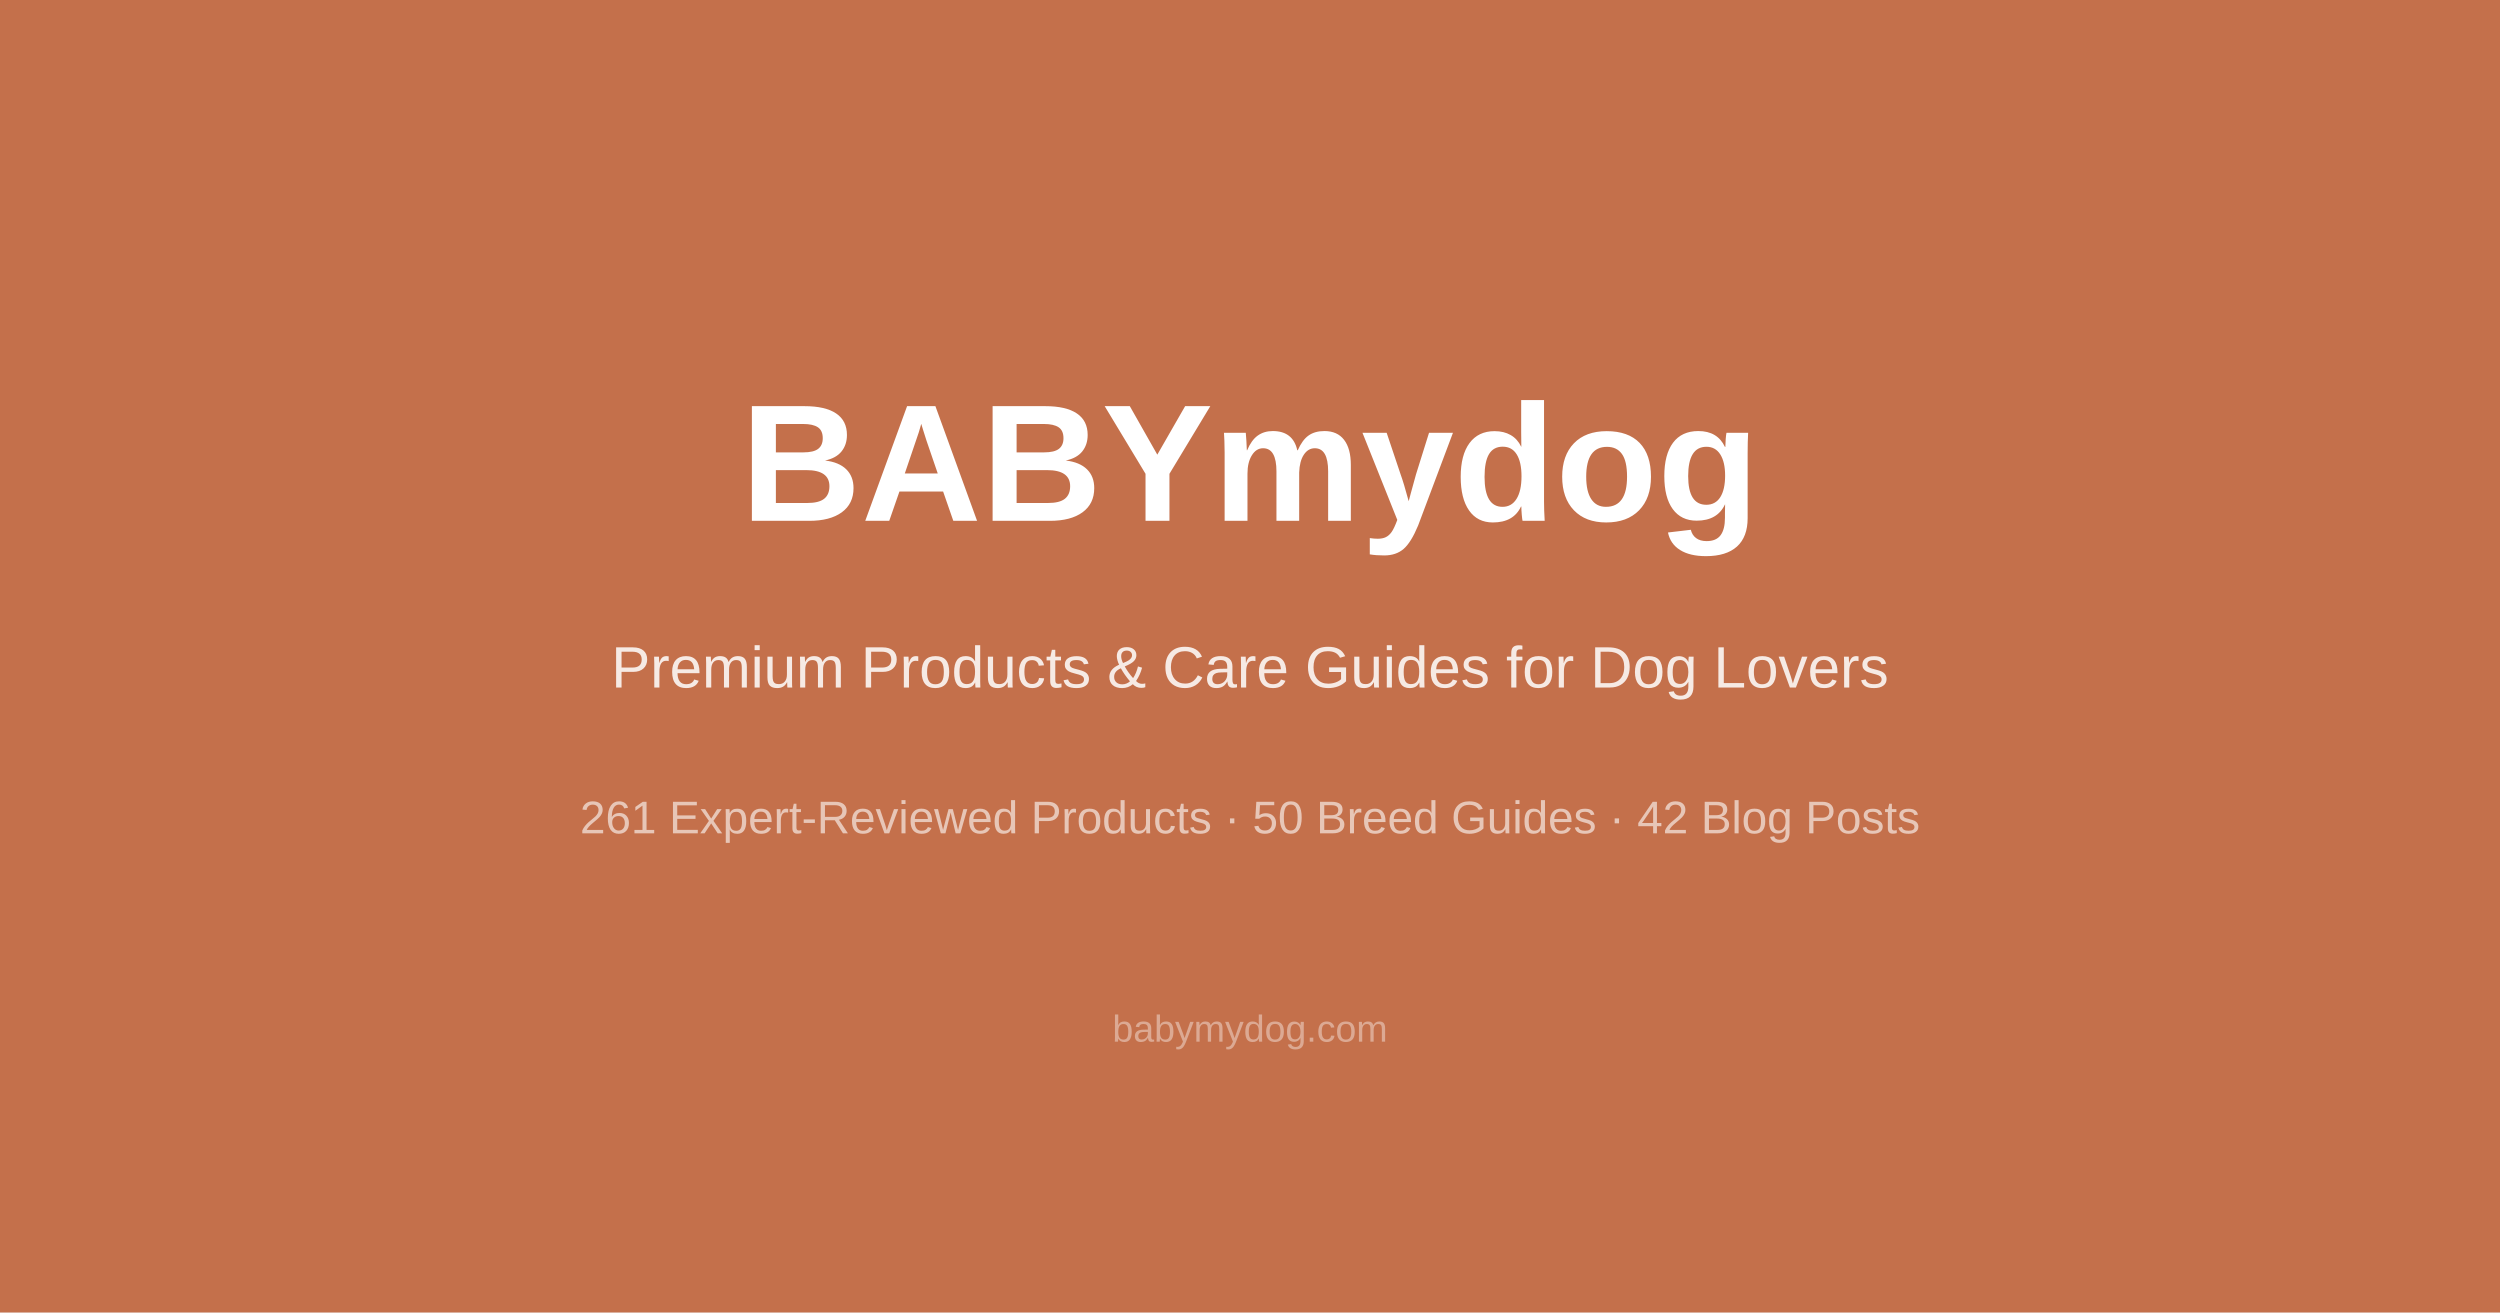
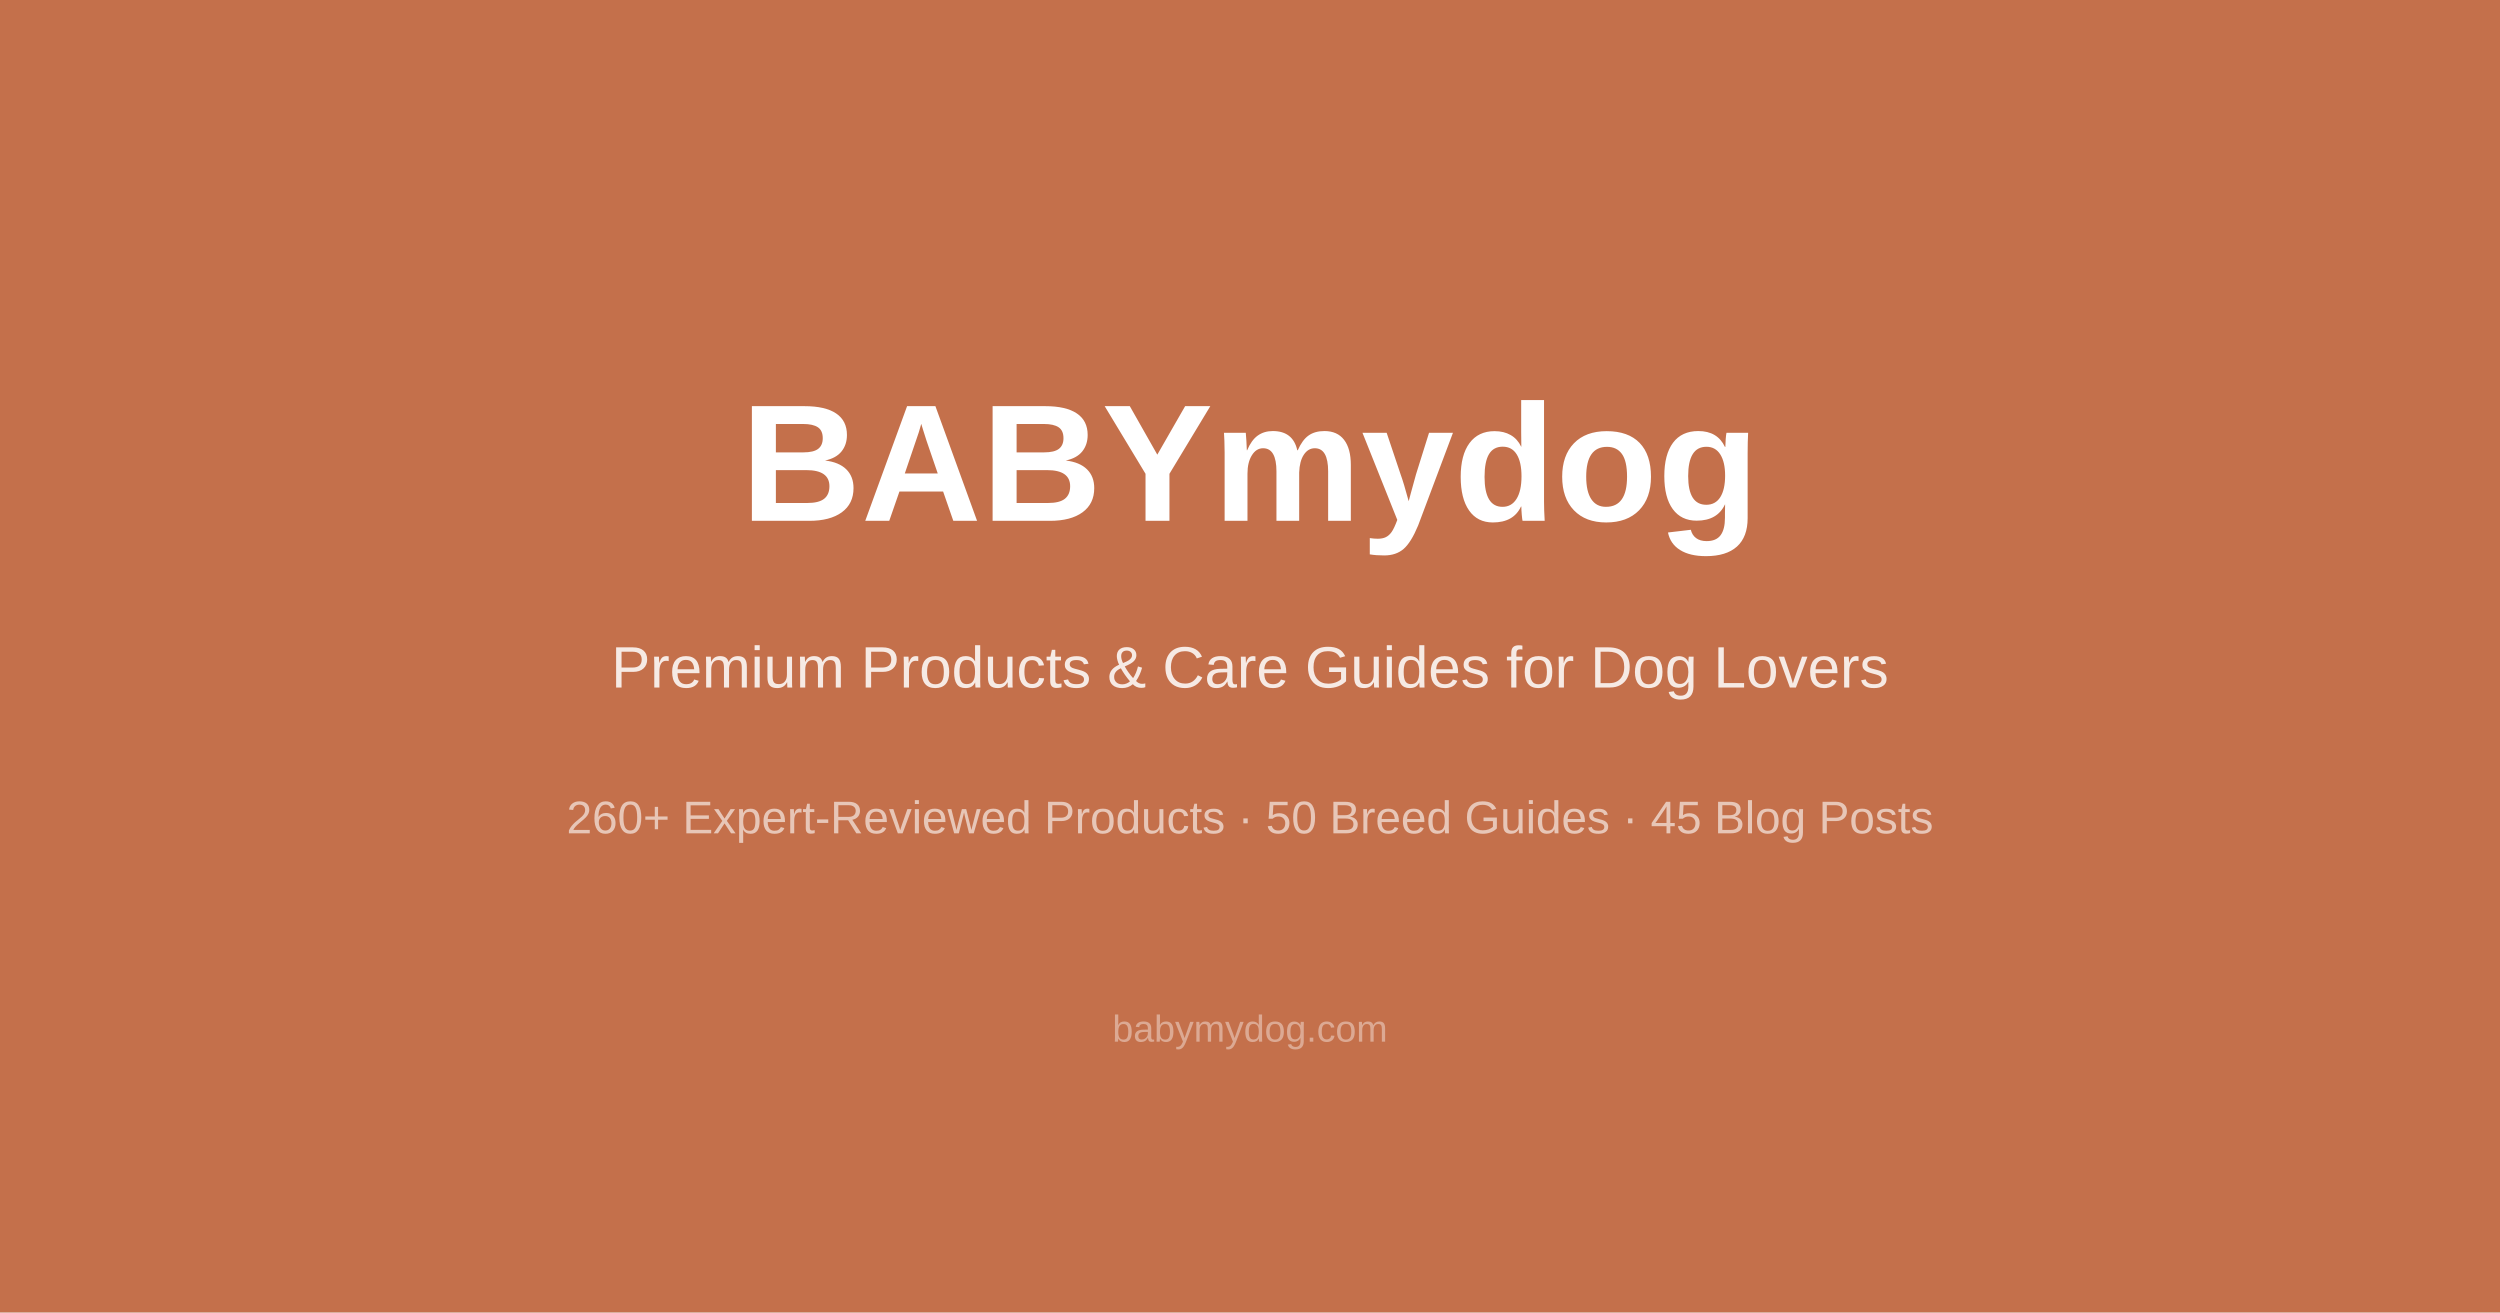
<svg xmlns="http://www.w3.org/2000/svg" width="1200" height="630" viewBox="0 0 1200 630">
  <rect width="1200" height="630" fill="#C4704B" />
  <text x="600" y="250" text-anchor="middle" fill="white" font-family="Arial, sans-serif" font-size="80" font-weight="bold">BABYmydog</text>
  <text x="600" y="330" text-anchor="middle" fill="rgba(255,255,255,0.85)" font-family="Arial, sans-serif" font-size="28">Premium Products &amp; Care Guides for Dog Lovers</text>
-   <text x="600" y="400" text-anchor="middle" fill="rgba(255,255,255,0.6)" font-family="Arial, sans-serif" font-size="22">261 Expert-Reviewed Products · 50 Breed Guides · 42 Blog Posts</text>
+   <text x="600" y="400" text-anchor="middle" fill="rgba(255,255,255,0.6)" font-family="Arial, sans-serif" font-size="22">260+ Expert-Reviewed Products · 50 Breed Guides · 45 Blog Posts</text>
  <text x="600" y="500" text-anchor="middle" fill="rgba(255,255,255,0.4)" font-family="Arial, sans-serif" font-size="18">babymydog.com</text>
</svg>
